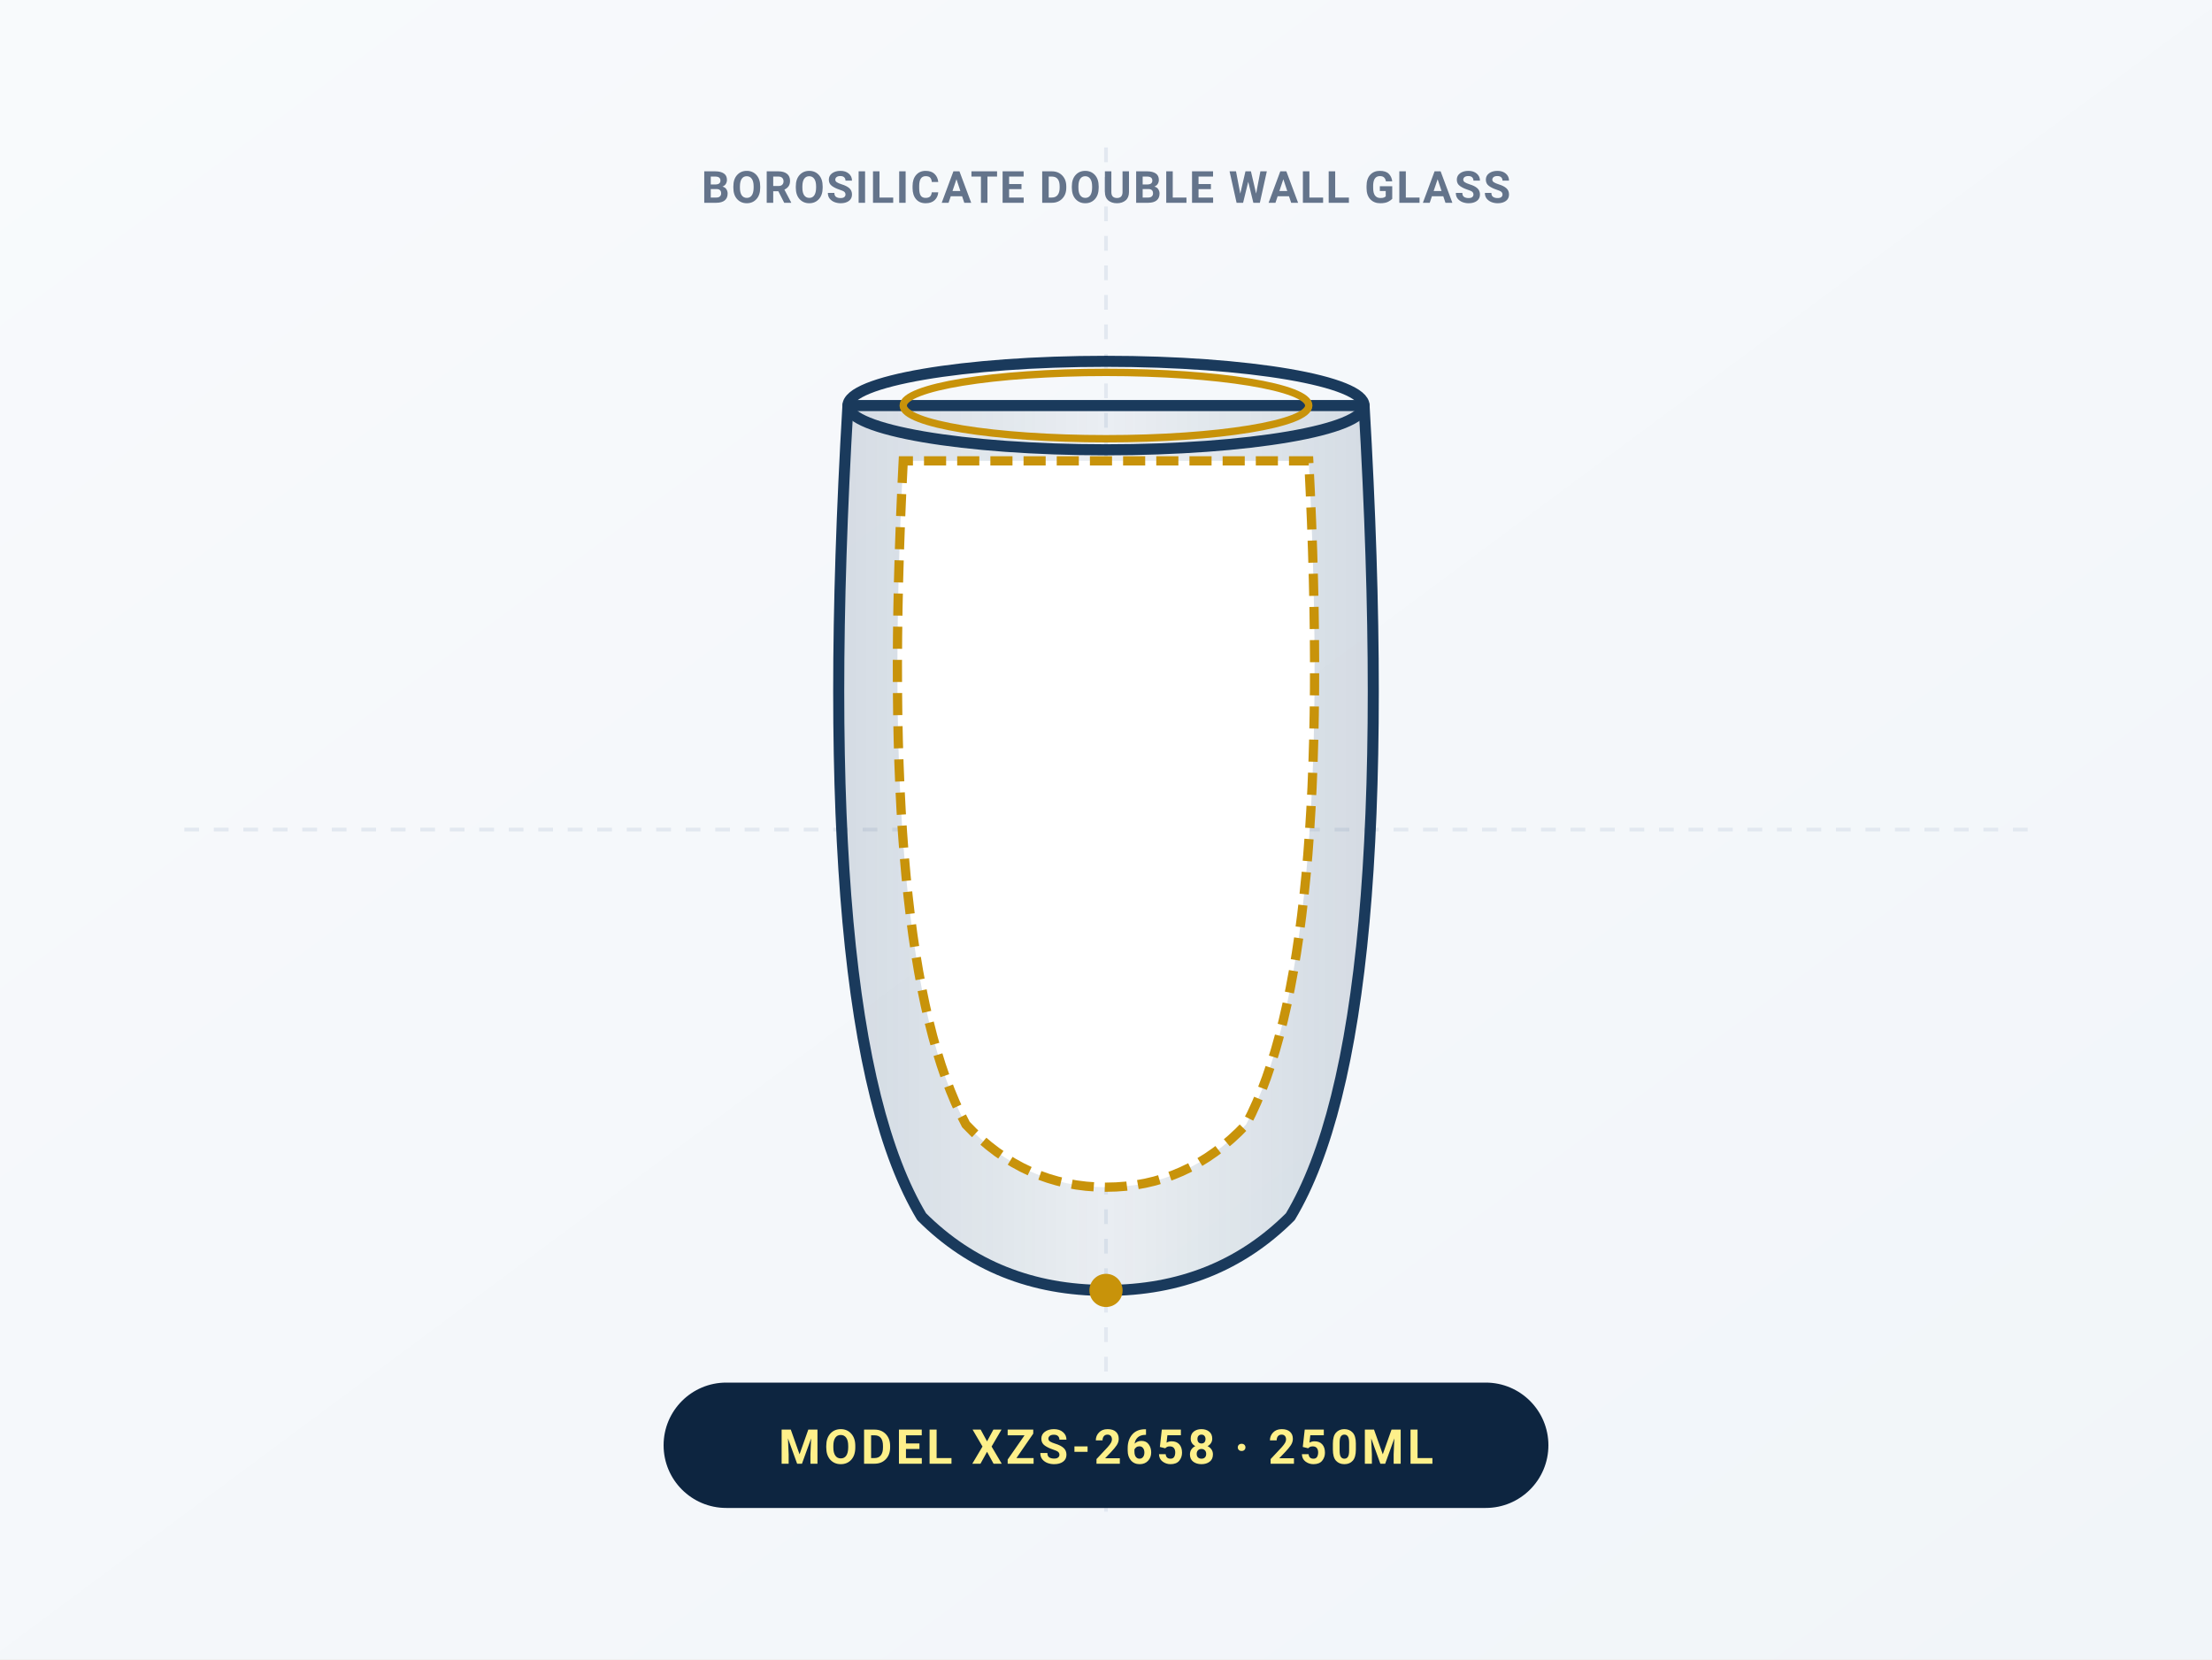
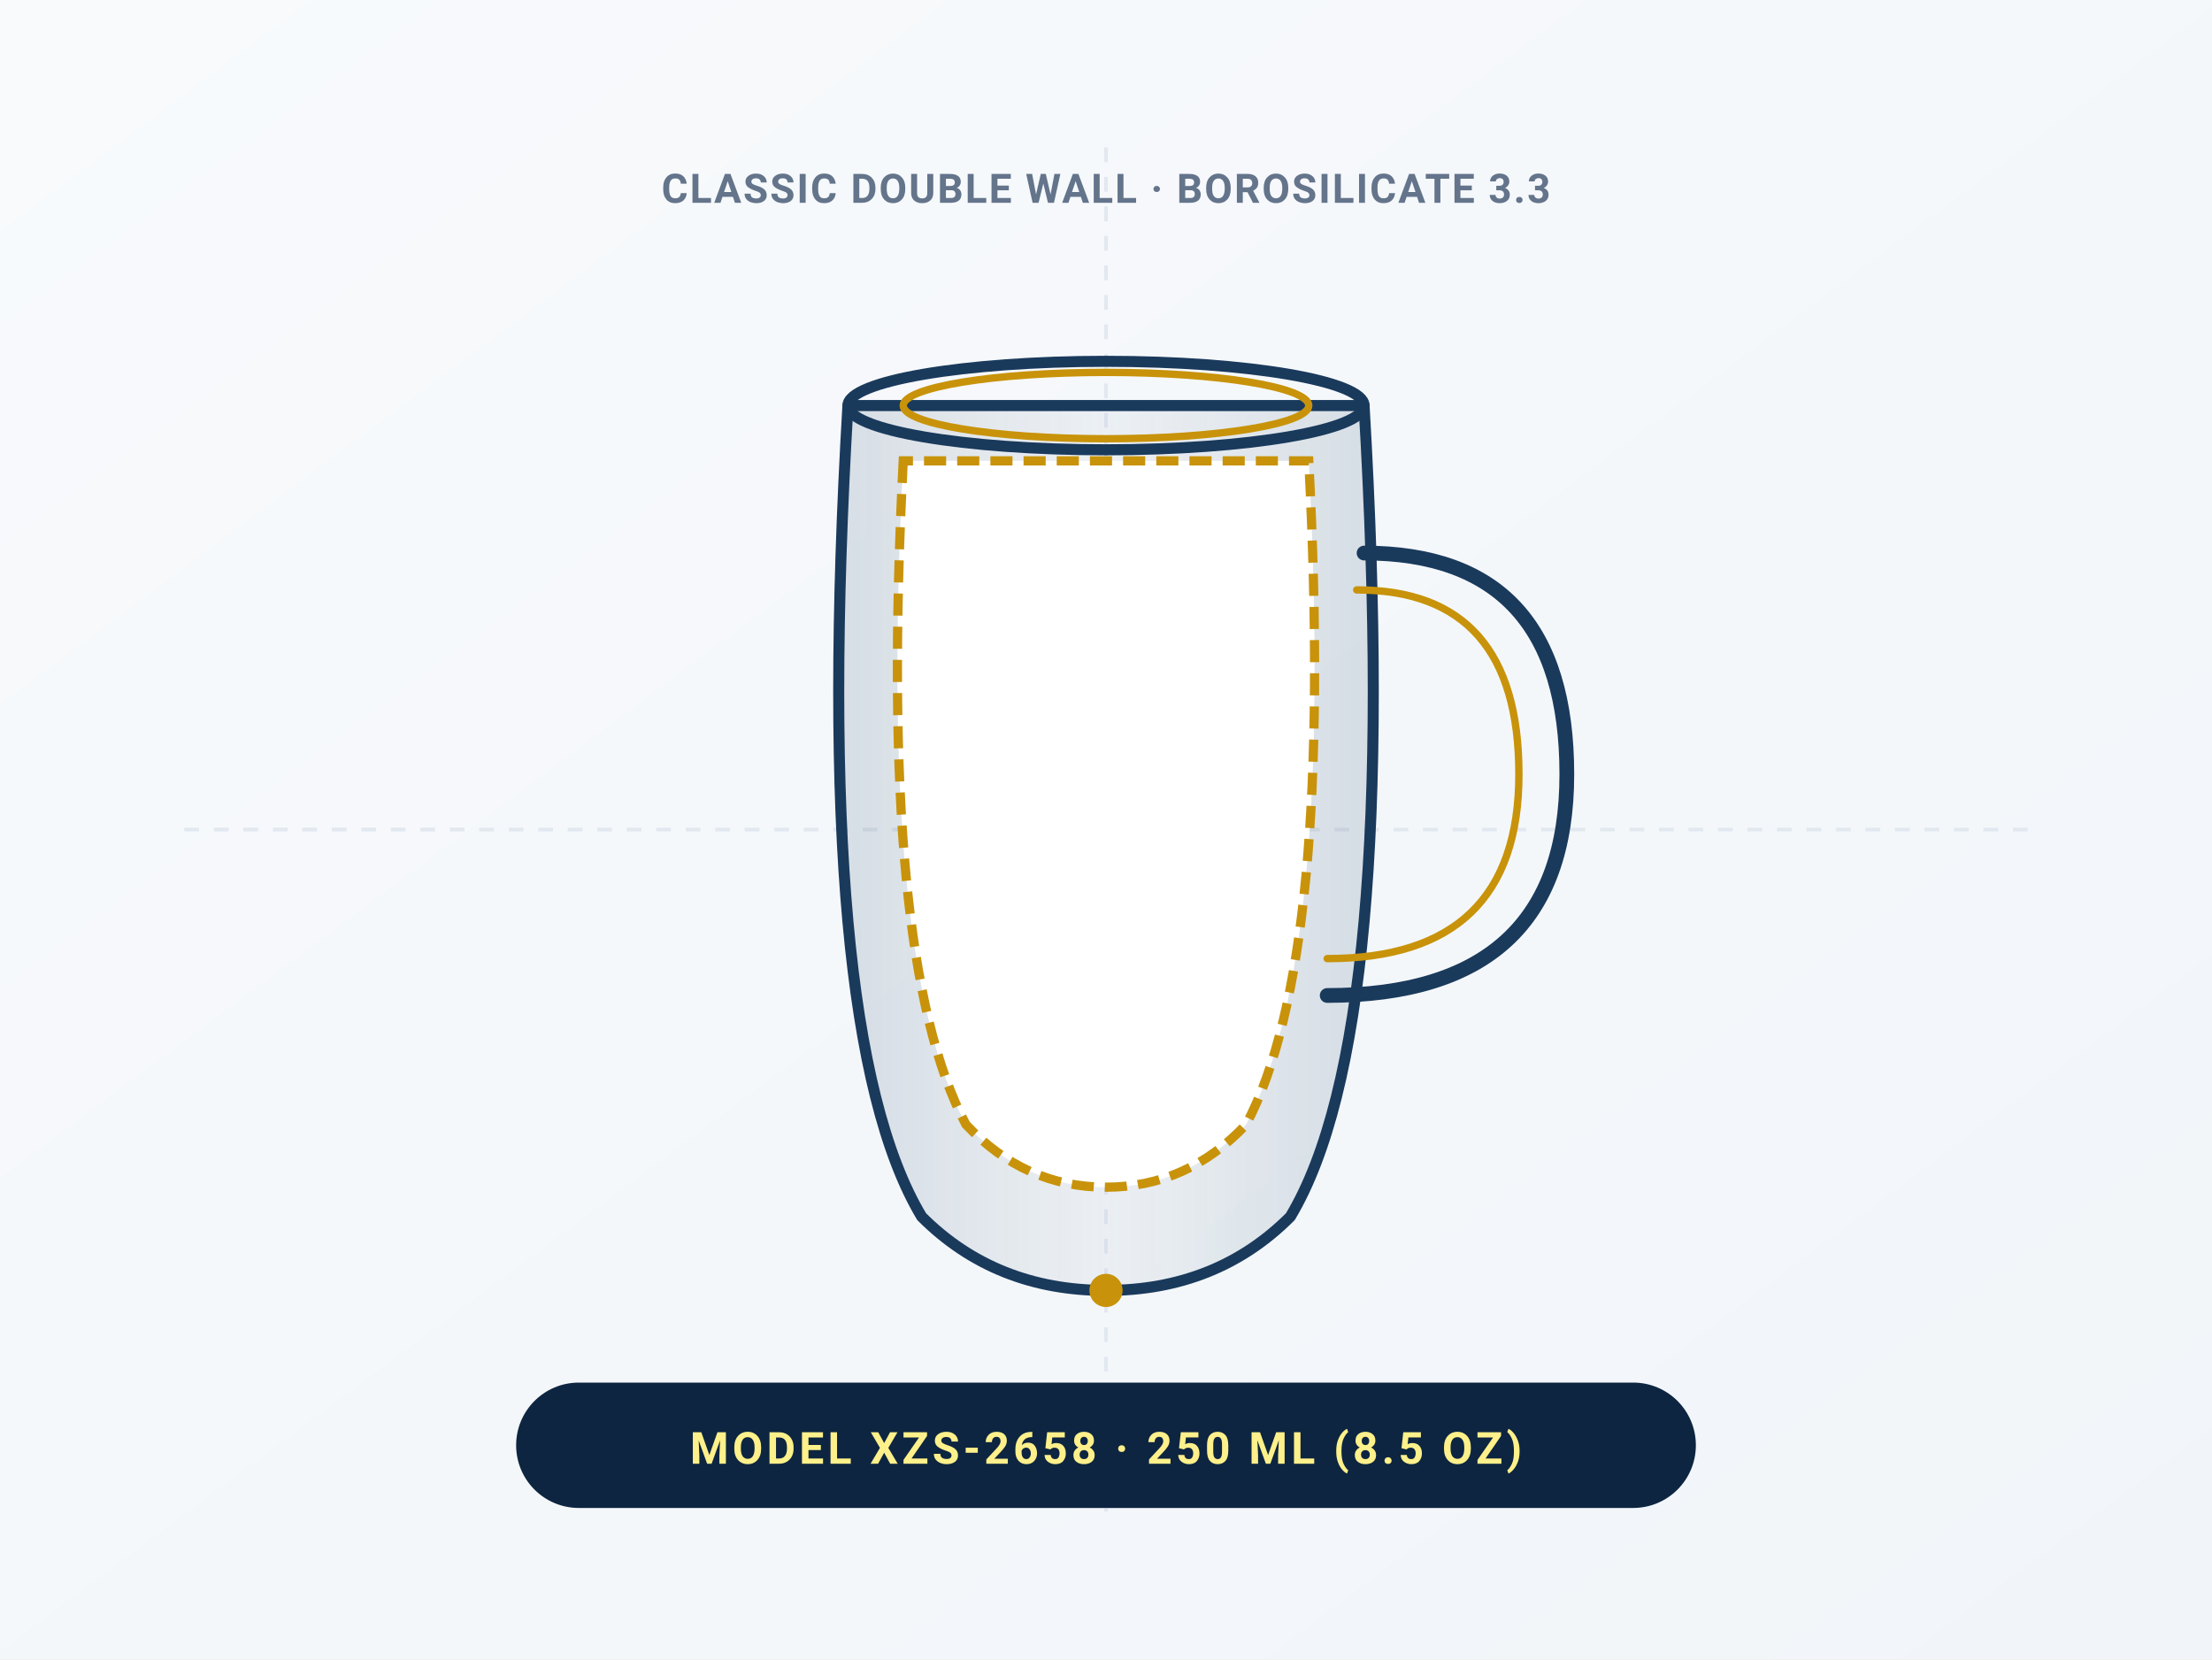
<svg xmlns="http://www.w3.org/2000/svg" viewBox="0 0 600 450" width="600" height="450">
  <defs>
-     <linearGradient id="bg" x1="0%" y1="0%" x2="100%" y2="100%">
+     <linearGradient id="bg_XZS-2658" x1="0%" y1="0%" x2="100%" y2="100%">
      <stop offset="0%" stop-color="#f8fafc" />
      <stop offset="100%" stop-color="#f1f5f9" />
    </linearGradient>
-     <linearGradient id="glassGrad" x1="0%" y1="0%" x2="100%" y2="0%">
-       <stop offset="0%" stop-color="#1a3a5c" stop-opacity="0.15" />
-       <stop offset="50%" stop-color="#1a3a5c" stop-opacity="0.05" />
-       <stop offset="100%" stop-color="#1a3a5c" stop-opacity="0.15" />
-     </linearGradient>
-     <linearGradient id="goldGrad" x1="0%" y1="0%" x2="100%" y2="100%">
-       <stop offset="0%" stop-color="#c8930a" />
-       <stop offset="100%" stop-color="#e0a70b" />
+     <linearGradient id="glassGrad_XZS-2658" x1="0%" y1="0%" x2="100%" y2="0%">
+       <stop offset="0%" stop-color="#1a3a5c" stop-opacity="0.14" />
+       <stop offset="50%" stop-color="#1a3a5c" stop-opacity="0.04" />
+       <stop offset="100%" stop-color="#1a3a5c" stop-opacity="0.14" />
    </linearGradient>
  </defs>
-   <rect width="600" height="450" fill="url(#bg)" />
+   <rect width="600" height="450" fill="url(#bg_XZS-2658)" />
  <line x1="50" y1="225" x2="550" y2="225" stroke="#e2e8f0" stroke-width="1" stroke-dasharray="4,4" />
  <line x1="300" y1="40" x2="300" y2="410" stroke="#e2e8f0" stroke-width="1" stroke-dasharray="4,4" />
-   <path d="M 230 110 Q 220 280 250 330 Q 270 350 300 350 Q 330 350 350 330 Q 380 280 370 110 Z" fill="url(#glassGrad)" stroke="#1a3a5c" stroke-width="3" stroke-linejoin="round" />
+   <path d="M 230 110 Q 220 280 250 330 Q 270 350 300 350 Q 330 350 350 330 Q 380 280 370 110 Z" fill="url(#glassGrad_XZS-2658)" stroke="#1a3a5c" stroke-width="3" stroke-linejoin="round" />
+   <path d="M 370 150 Q 425 150 425 210 Q 425 270 360 270" fill="none" stroke="#1a3a5c" stroke-width="4" stroke-linecap="round" />
+   <path d="M 368 160 Q 412 160 412 210 Q 412 260 360 260" fill="none" stroke="#c8930a" stroke-width="2" stroke-linecap="round" />
  <path d="M 245 125 Q 238 260 262 305 Q 278 322 300 322 Q 322 322 338 305 Q 362 260 355 125 Z" fill="#ffffff" stroke="#c8930a" stroke-width="2.5" stroke-dasharray="6,3" />
  <ellipse cx="300" cy="110" rx="70" ry="12" fill="none" stroke="#1a3a5c" stroke-width="3" />
  <ellipse cx="300" cy="110" rx="55" ry="9" fill="none" stroke="#c8930a" stroke-width="2" />
  <circle cx="300" cy="350" r="4.5" fill="#c8930a" />
-   <rect x="180" y="375" width="240" height="34" rx="17" fill="#0d2540" />
-   <text x="300" y="397" font-family="-apple-system, BlinkMacSystemFont, 'Segoe UI', Roboto, sans-serif" font-size="13" font-weight="700" fill="#fef08a" text-anchor="middle" letter-spacing="1">MODEL XZS-2658 · 250ML</text>
-   <text x="300" y="55" font-family="-apple-system, BlinkMacSystemFont, 'Segoe UI', Roboto, sans-serif" font-size="12" font-weight="600" fill="#64748b" text-anchor="middle" letter-spacing="0.5">BOROSILICATE DOUBLE WALL GLASS</text>
+   <rect x="140" y="375" width="320" height="34" rx="17" fill="#0d2540" />
+   <text x="300" y="397" font-family="-apple-system, BlinkMacSystemFont, 'Segoe UI', Roboto, sans-serif" font-size="12" font-weight="700" fill="#fef08a" text-anchor="middle" letter-spacing="1">MODEL XZS-2658 · 250 ML (8.5 OZ)</text>
+   <text x="300" y="55" font-family="-apple-system, BlinkMacSystemFont, 'Segoe UI', Roboto, sans-serif" font-size="11" font-weight="700" fill="#64748b" text-anchor="middle" letter-spacing="0.5">CLASSIC DOUBLE WALL · BOROSILICATE 3.3</text>
</svg>
